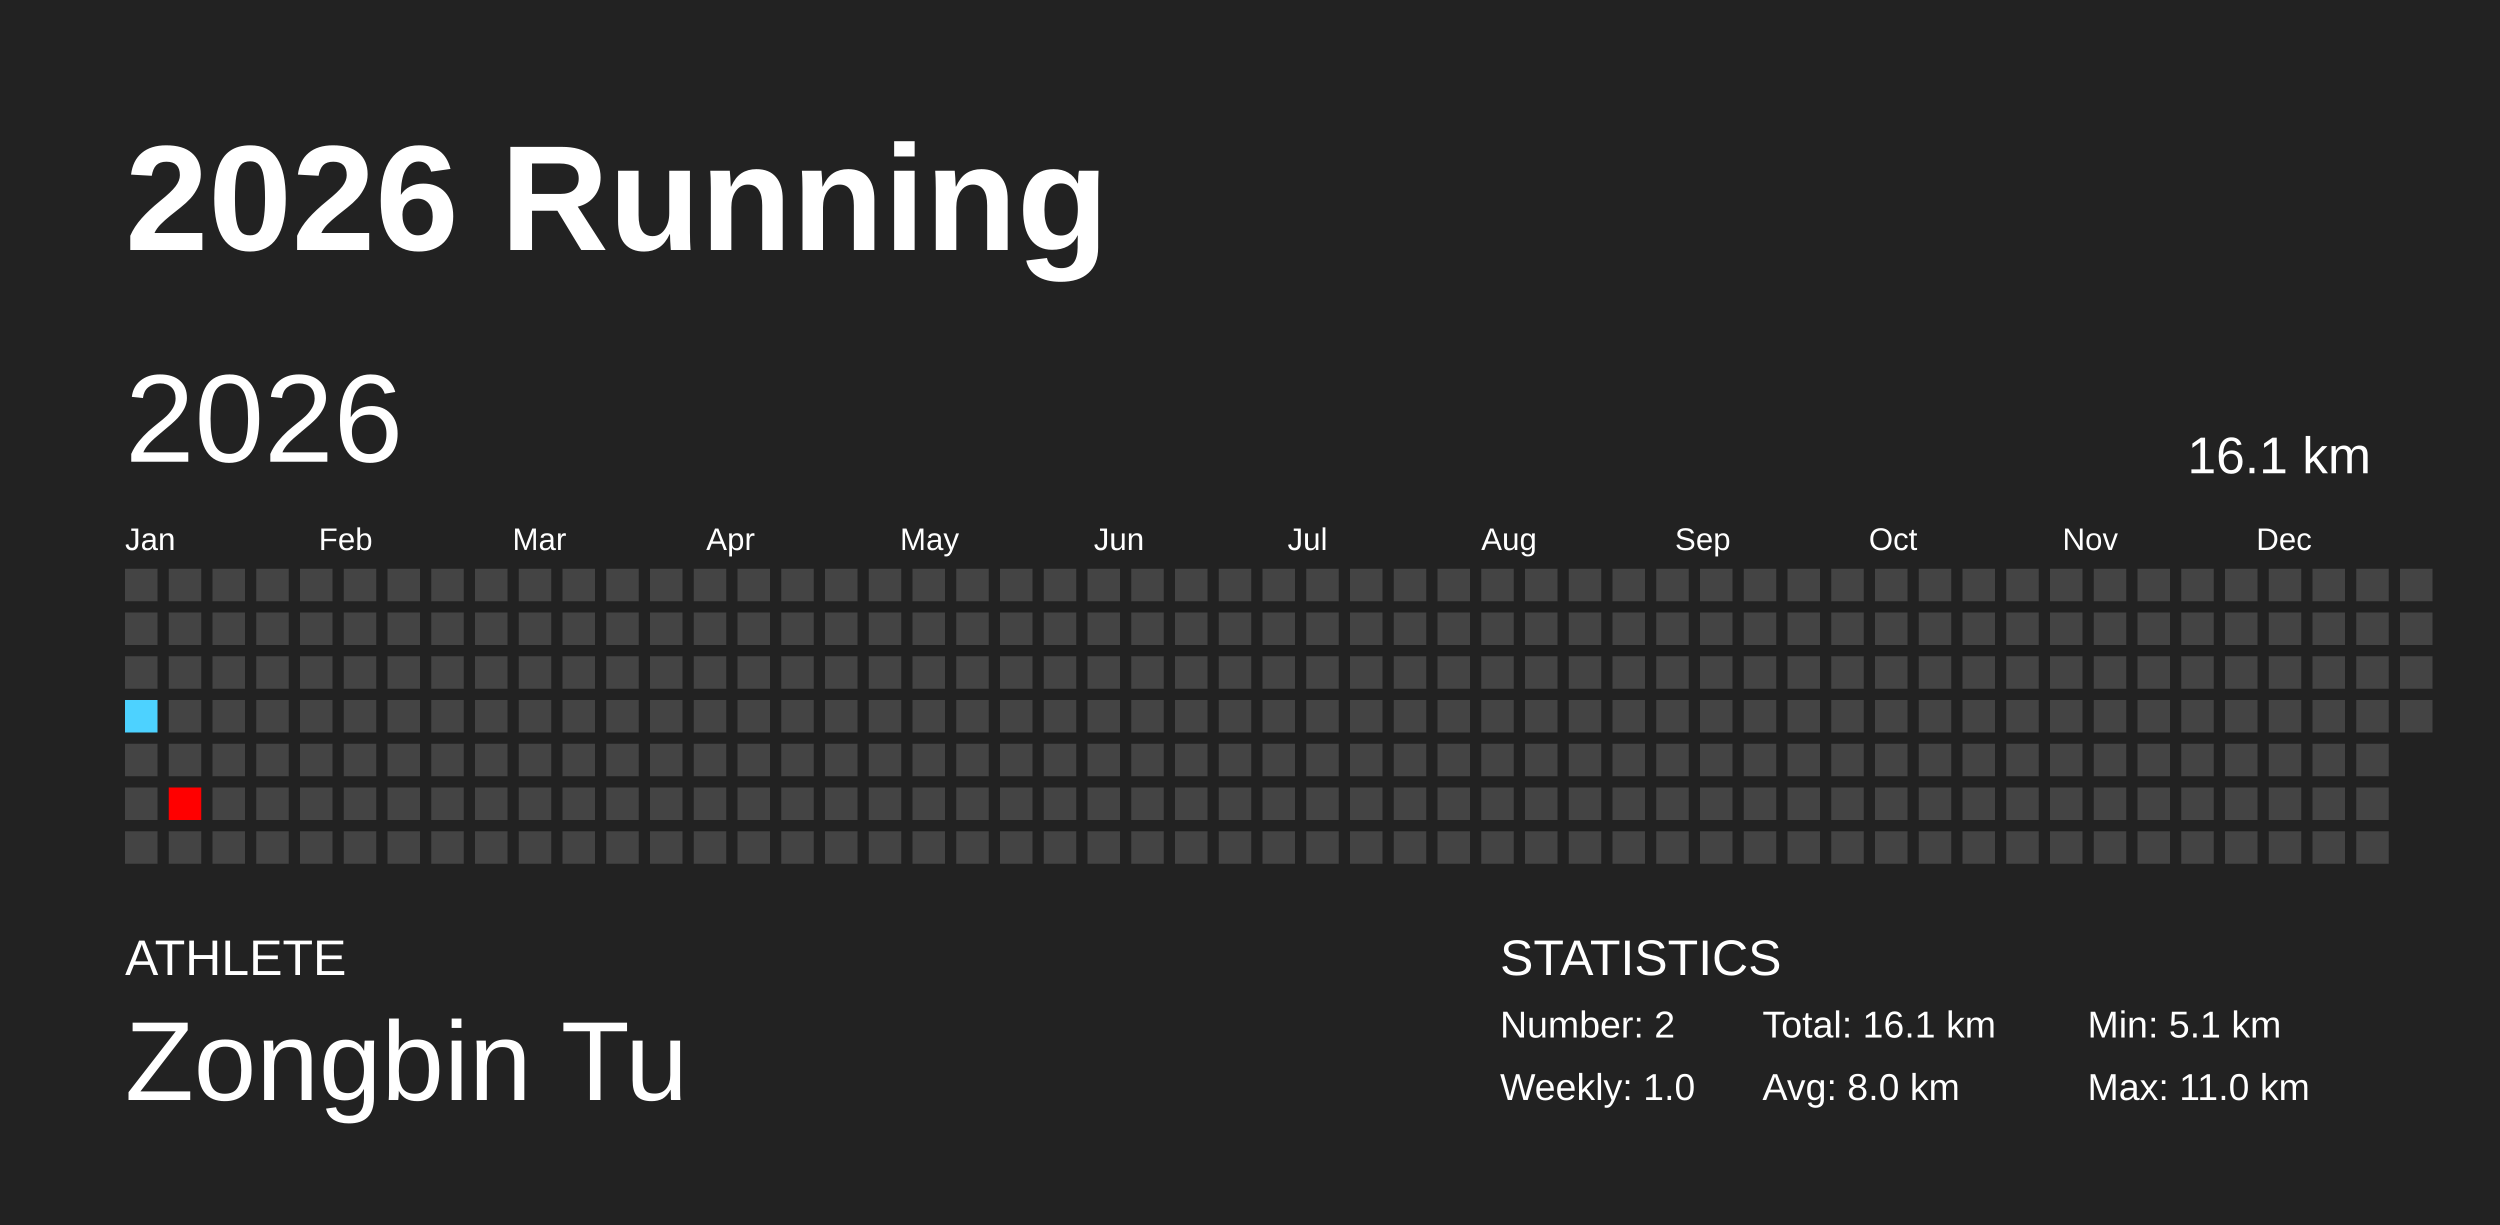
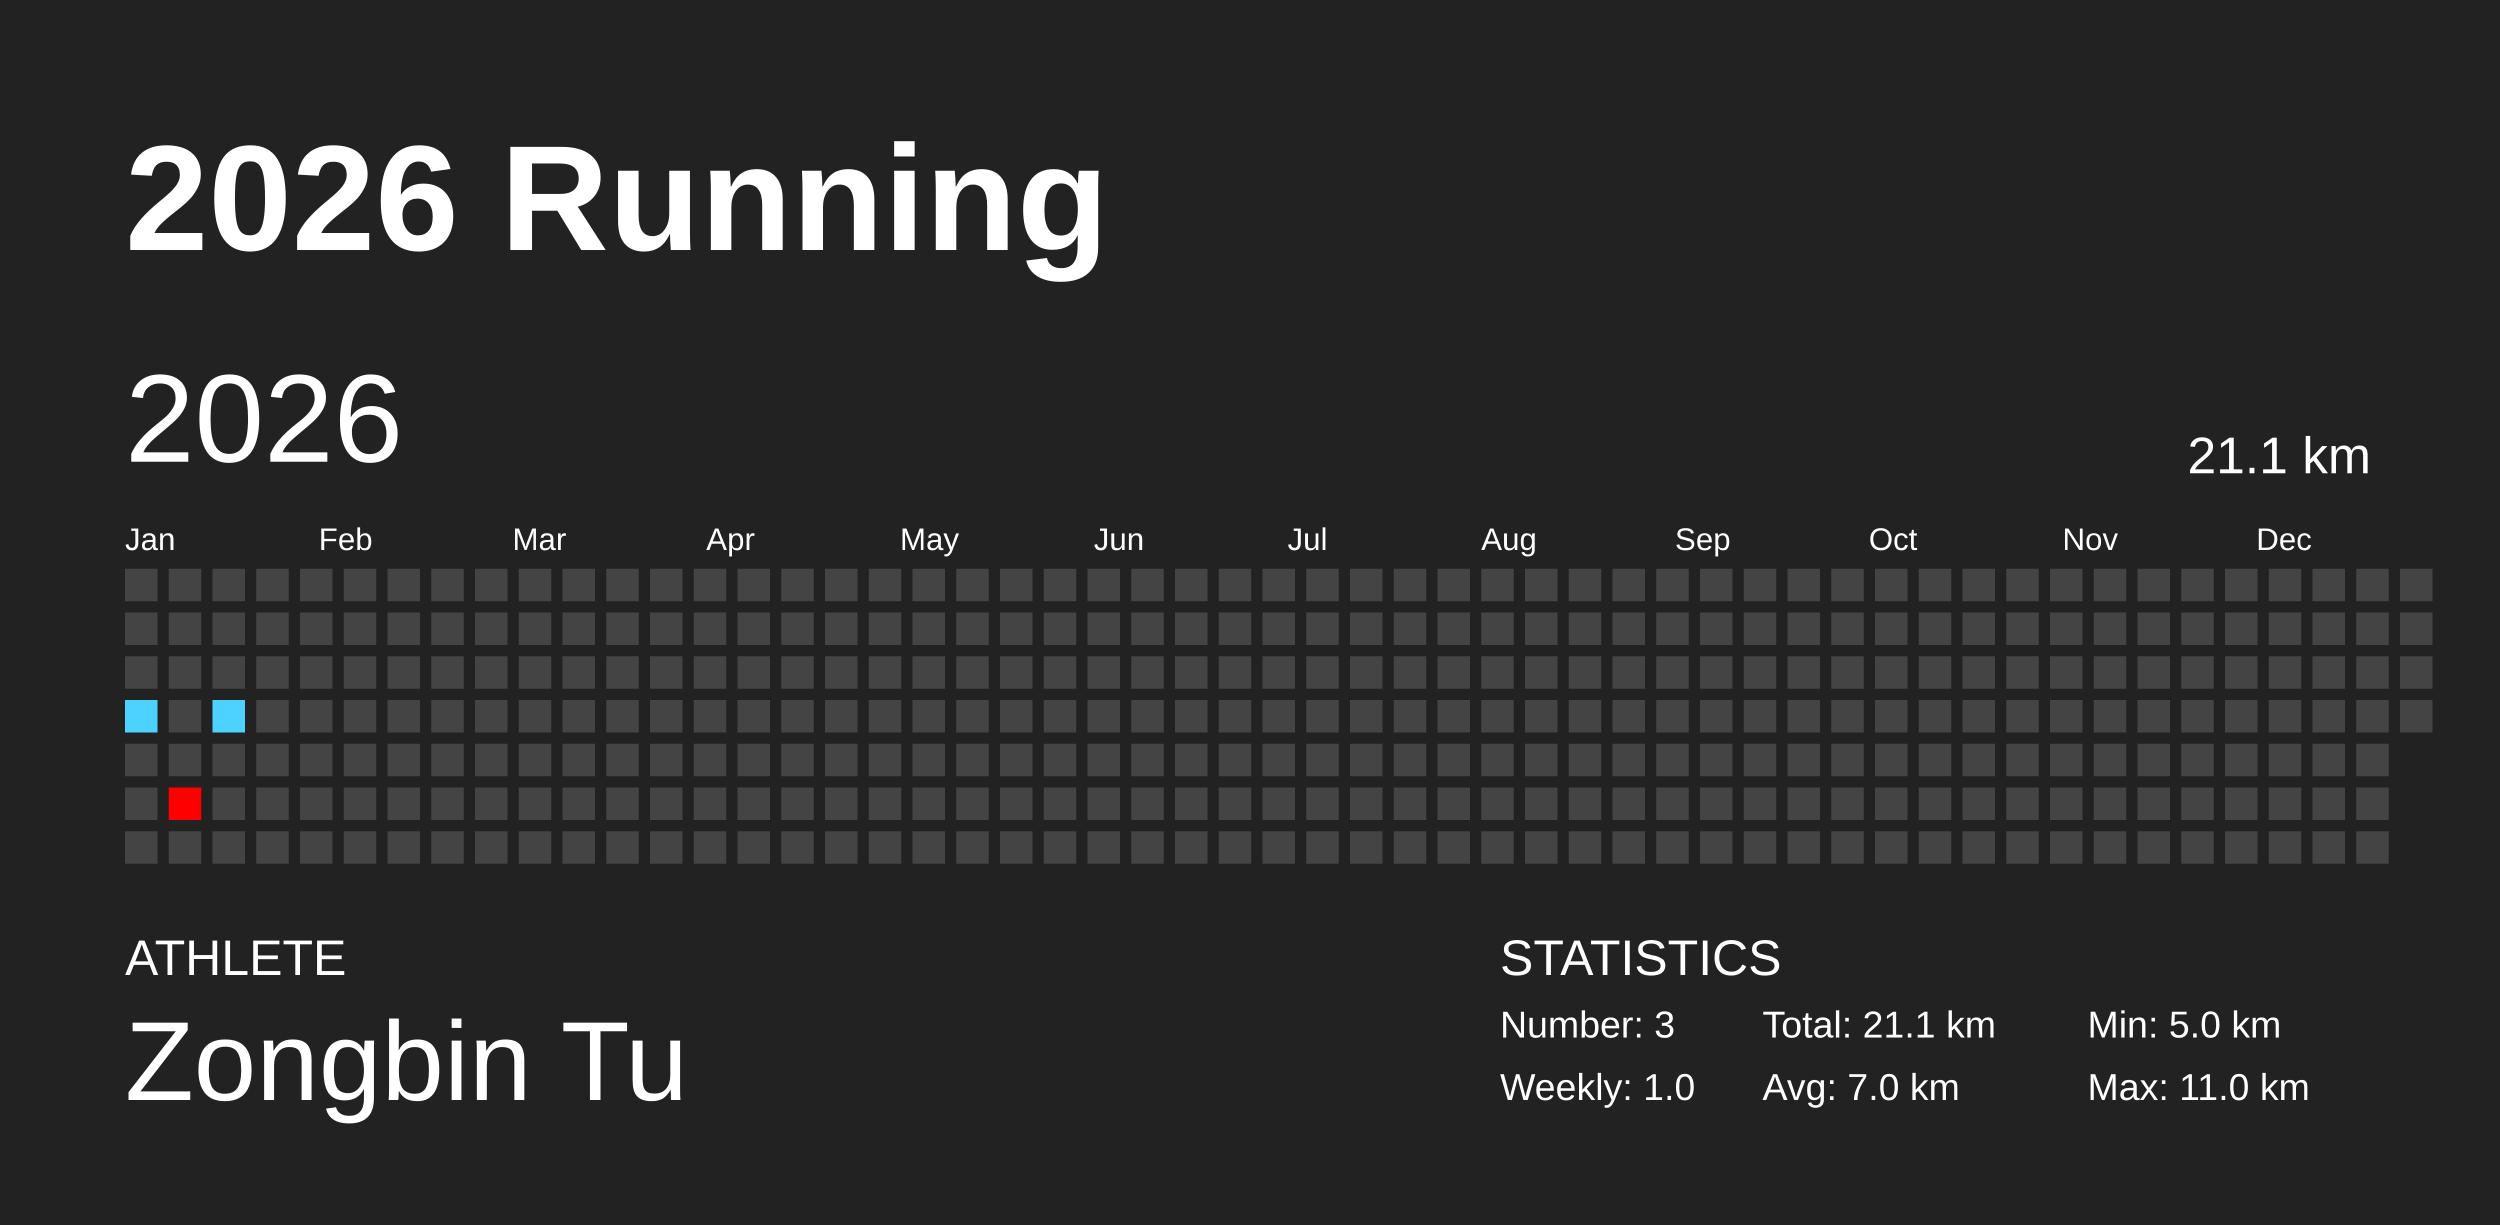
<svg xmlns="http://www.w3.org/2000/svg" baseProfile="full" height="98mm" version="1.1" viewBox="0,0,200,98" width="200mm">
  <defs />
  <rect fill="#222222" height="98" width="200" x="0" y="0" />
  <text fill="#FFFFFF" style="font-size:12px; font-family:Arial; font-weight:bold;" x="10" y="20">2026 Running</text>
  <text fill="#FFFFFF" style="font-size:4px; font-family:Arial" x="10" y="78">ATHLETE</text>
  <text fill="#FFFFFF" style="font-size:9px; font-family:Arial" x="10" y="88">Zongbin Tu</text>
  <text fill="#FFFFFF" style="font-size:4px; font-family:Arial" x="120" y="78">STATISTICS</text>
-   <text fill="#FFFFFF" style="font-size:3px; font-family:Arial" x="120" y="83">Number: 2</text>
+   <text fill="#FFFFFF" style="font-size:3px; font-family:Arial" x="120" y="83">Number: 3</text>
  <text fill="#FFFFFF" style="font-size:3px; font-family:Arial" x="120" y="88">Weekly: 1.0</text>
-   <text fill="#FFFFFF" style="font-size:3px; font-family:Arial" x="141" y="83">Total: 16.1 km</text>
-   <text fill="#FFFFFF" style="font-size:3px; font-family:Arial" x="141" y="88">Avg: 8.0 km</text>
-   <text fill="#FFFFFF" style="font-size:3px; font-family:Arial" x="167" y="83">Min: 5.1 km</text>
+   <text fill="#FFFFFF" style="font-size:3px; font-family:Arial" x="141" y="83">Total: 21.1 km</text>
+   <text fill="#FFFFFF" style="font-size:3px; font-family:Arial" x="141" y="88">Avg: 7.0 km</text>
+   <text fill="#FFFFFF" style="font-size:3px; font-family:Arial" x="167" y="83">Min: 5.0 km</text>
  <text fill="#FFFFFF" style="font-size:3px; font-family:Arial" x="167" y="88">Max: 11.0 km</text>
  <text dominant-baseline="hanging" fill="#FFFFFF" style="font-size:10.0px; font-family:Arial;" x="10" y="30">2026</text>
-   <text dominant-baseline="hanging" fill="#FFFFFF" style="font-size:4.125px; font-family:Arial;" x="175" y="35">16.1 km</text>
+   <text dominant-baseline="hanging" fill="#FFFFFF" style="font-size:4.125px; font-family:Arial;" x="175" y="35">21.1 km</text>
  <text fill="#FFFFFF" style="font-size:2.5px; font-family:Arial" x="10.0" y="44">Jan</text>
  <text fill="#FFFFFF" style="font-size:2.5px; font-family:Arial" x="25.5" y="44">Feb</text>
  <text fill="#FFFFFF" style="font-size:2.5px; font-family:Arial" x="41.0" y="44">Mar</text>
  <text fill="#FFFFFF" style="font-size:2.5px; font-family:Arial" x="56.5" y="44">Apr</text>
  <text fill="#FFFFFF" style="font-size:2.5px; font-family:Arial" x="72.0" y="44">May</text>
  <text fill="#FFFFFF" style="font-size:2.5px; font-family:Arial" x="87.5" y="44">Jun</text>
  <text fill="#FFFFFF" style="font-size:2.5px; font-family:Arial" x="103.0" y="44">Jul</text>
  <text fill="#FFFFFF" style="font-size:2.5px; font-family:Arial" x="118.5" y="44">Aug</text>
  <text fill="#FFFFFF" style="font-size:2.5px; font-family:Arial" x="134.0" y="44">Sep</text>
  <text fill="#FFFFFF" style="font-size:2.5px; font-family:Arial" x="149.5" y="44">Oct</text>
  <text fill="#FFFFFF" style="font-size:2.5px; font-family:Arial" x="165.0" y="44">Nov</text>
  <text fill="#FFFFFF" style="font-size:2.5px; font-family:Arial" x="180.5" y="44">Dec</text>
  <rect fill="#444444" height="2.6" width="2.6" x="10.0" y="45.5" />
  <rect fill="#444444" height="2.6" width="2.6" x="10.0" y="49.0" />
  <rect fill="#444444" height="2.6" width="2.6" x="10.0" y="52.5" />
  <rect fill="#4dd2ff" height="2.6" width="2.6" x="10.0" y="56.0" />
  <rect fill="#444444" height="2.6" width="2.6" x="10.0" y="59.5" />
  <rect fill="#444444" height="2.6" width="2.6" x="10.0" y="63.0" />
  <rect fill="#444444" height="2.6" width="2.6" x="10.0" y="66.5" />
  <rect fill="#444444" height="2.6" width="2.6" x="13.5" y="45.5" />
  <rect fill="#444444" height="2.6" width="2.6" x="13.5" y="49.0" />
  <rect fill="#444444" height="2.6" width="2.6" x="13.5" y="52.5" />
  <rect fill="#444444" height="2.6" width="2.6" x="13.5" y="56.0" />
  <rect fill="#444444" height="2.6" width="2.6" x="13.5" y="59.5" />
  <rect fill="#ff0000" height="2.6" width="2.6" x="13.5" y="63.0" />
  <rect fill="#444444" height="2.6" width="2.6" x="13.5" y="66.5" />
  <rect fill="#444444" height="2.6" width="2.6" x="17.0" y="45.5" />
  <rect fill="#444444" height="2.6" width="2.6" x="17.0" y="49.0" />
  <rect fill="#444444" height="2.6" width="2.6" x="17.0" y="52.5" />
-   <rect fill="#444444" height="2.6" width="2.6" x="17.0" y="56.0" />
+   <rect fill="#4dd2ff" height="2.6" width="2.6" x="17.0" y="56.0" />
  <rect fill="#444444" height="2.6" width="2.6" x="17.0" y="59.5" />
  <rect fill="#444444" height="2.6" width="2.6" x="17.0" y="63.0" />
  <rect fill="#444444" height="2.6" width="2.6" x="17.0" y="66.5" />
  <rect fill="#444444" height="2.6" width="2.6" x="20.5" y="45.5" />
  <rect fill="#444444" height="2.6" width="2.6" x="20.5" y="49.0" />
  <rect fill="#444444" height="2.6" width="2.6" x="20.5" y="52.5" />
  <rect fill="#444444" height="2.6" width="2.6" x="20.5" y="56.0" />
  <rect fill="#444444" height="2.6" width="2.6" x="20.5" y="59.5" />
  <rect fill="#444444" height="2.6" width="2.6" x="20.5" y="63.0" />
  <rect fill="#444444" height="2.6" width="2.6" x="20.5" y="66.5" />
  <rect fill="#444444" height="2.6" width="2.6" x="24.0" y="45.5" />
  <rect fill="#444444" height="2.6" width="2.6" x="24.0" y="49.0" />
  <rect fill="#444444" height="2.6" width="2.6" x="24.0" y="52.5" />
  <rect fill="#444444" height="2.6" width="2.6" x="24.0" y="56.0" />
  <rect fill="#444444" height="2.6" width="2.6" x="24.0" y="59.5" />
  <rect fill="#444444" height="2.6" width="2.6" x="24.0" y="63.0" />
  <rect fill="#444444" height="2.6" width="2.6" x="24.0" y="66.5" />
  <rect fill="#444444" height="2.6" width="2.6" x="27.5" y="45.5" />
  <rect fill="#444444" height="2.6" width="2.6" x="27.5" y="49.0" />
  <rect fill="#444444" height="2.6" width="2.6" x="27.5" y="52.5" />
  <rect fill="#444444" height="2.6" width="2.6" x="27.5" y="56.0" />
  <rect fill="#444444" height="2.6" width="2.6" x="27.5" y="59.5" />
  <rect fill="#444444" height="2.6" width="2.6" x="27.5" y="63.0" />
  <rect fill="#444444" height="2.6" width="2.6" x="27.5" y="66.5" />
  <rect fill="#444444" height="2.6" width="2.6" x="31.0" y="45.5" />
  <rect fill="#444444" height="2.6" width="2.6" x="31.0" y="49.0" />
  <rect fill="#444444" height="2.6" width="2.6" x="31.0" y="52.5" />
  <rect fill="#444444" height="2.6" width="2.6" x="31.0" y="56.0" />
  <rect fill="#444444" height="2.6" width="2.6" x="31.0" y="59.5" />
  <rect fill="#444444" height="2.6" width="2.6" x="31.0" y="63.0" />
  <rect fill="#444444" height="2.6" width="2.6" x="31.0" y="66.5" />
  <rect fill="#444444" height="2.6" width="2.6" x="34.5" y="45.5" />
  <rect fill="#444444" height="2.6" width="2.6" x="34.5" y="49.0" />
  <rect fill="#444444" height="2.6" width="2.6" x="34.5" y="52.5" />
  <rect fill="#444444" height="2.6" width="2.6" x="34.5" y="56.0" />
  <rect fill="#444444" height="2.6" width="2.6" x="34.5" y="59.5" />
  <rect fill="#444444" height="2.6" width="2.6" x="34.5" y="63.0" />
  <rect fill="#444444" height="2.6" width="2.6" x="34.5" y="66.5" />
  <rect fill="#444444" height="2.6" width="2.6" x="38.0" y="45.5" />
  <rect fill="#444444" height="2.6" width="2.6" x="38.0" y="49.0" />
  <rect fill="#444444" height="2.6" width="2.6" x="38.0" y="52.5" />
  <rect fill="#444444" height="2.6" width="2.6" x="38.0" y="56.0" />
  <rect fill="#444444" height="2.6" width="2.6" x="38.0" y="59.5" />
  <rect fill="#444444" height="2.6" width="2.6" x="38.0" y="63.0" />
  <rect fill="#444444" height="2.6" width="2.6" x="38.0" y="66.5" />
  <rect fill="#444444" height="2.6" width="2.6" x="41.5" y="45.5" />
  <rect fill="#444444" height="2.6" width="2.6" x="41.5" y="49.0" />
  <rect fill="#444444" height="2.6" width="2.6" x="41.5" y="52.5" />
  <rect fill="#444444" height="2.6" width="2.6" x="41.5" y="56.0" />
  <rect fill="#444444" height="2.6" width="2.6" x="41.5" y="59.5" />
  <rect fill="#444444" height="2.6" width="2.6" x="41.5" y="63.0" />
  <rect fill="#444444" height="2.6" width="2.6" x="41.5" y="66.5" />
  <rect fill="#444444" height="2.6" width="2.6" x="45.0" y="45.5" />
  <rect fill="#444444" height="2.6" width="2.6" x="45.0" y="49.0" />
  <rect fill="#444444" height="2.6" width="2.6" x="45.0" y="52.5" />
  <rect fill="#444444" height="2.6" width="2.6" x="45.0" y="56.0" />
  <rect fill="#444444" height="2.6" width="2.6" x="45.0" y="59.5" />
  <rect fill="#444444" height="2.6" width="2.6" x="45.0" y="63.0" />
  <rect fill="#444444" height="2.6" width="2.6" x="45.0" y="66.5" />
  <rect fill="#444444" height="2.6" width="2.6" x="48.5" y="45.5" />
  <rect fill="#444444" height="2.6" width="2.6" x="48.5" y="49.0" />
  <rect fill="#444444" height="2.6" width="2.6" x="48.5" y="52.5" />
  <rect fill="#444444" height="2.6" width="2.6" x="48.5" y="56.0" />
  <rect fill="#444444" height="2.6" width="2.6" x="48.5" y="59.5" />
  <rect fill="#444444" height="2.6" width="2.6" x="48.5" y="63.0" />
  <rect fill="#444444" height="2.6" width="2.6" x="48.5" y="66.5" />
  <rect fill="#444444" height="2.6" width="2.6" x="52.0" y="45.5" />
  <rect fill="#444444" height="2.6" width="2.6" x="52.0" y="49.0" />
  <rect fill="#444444" height="2.6" width="2.6" x="52.0" y="52.5" />
  <rect fill="#444444" height="2.6" width="2.6" x="52.0" y="56.0" />
  <rect fill="#444444" height="2.6" width="2.6" x="52.0" y="59.5" />
  <rect fill="#444444" height="2.6" width="2.6" x="52.0" y="63.0" />
  <rect fill="#444444" height="2.6" width="2.6" x="52.0" y="66.5" />
  <rect fill="#444444" height="2.6" width="2.6" x="55.5" y="45.5" />
  <rect fill="#444444" height="2.6" width="2.6" x="55.5" y="49.0" />
  <rect fill="#444444" height="2.6" width="2.6" x="55.5" y="52.5" />
  <rect fill="#444444" height="2.6" width="2.6" x="55.5" y="56.0" />
  <rect fill="#444444" height="2.6" width="2.6" x="55.5" y="59.5" />
  <rect fill="#444444" height="2.6" width="2.6" x="55.5" y="63.0" />
  <rect fill="#444444" height="2.6" width="2.6" x="55.5" y="66.5" />
  <rect fill="#444444" height="2.6" width="2.6" x="59.0" y="45.5" />
  <rect fill="#444444" height="2.6" width="2.6" x="59.0" y="49.0" />
  <rect fill="#444444" height="2.6" width="2.6" x="59.0" y="52.5" />
  <rect fill="#444444" height="2.6" width="2.6" x="59.0" y="56.0" />
  <rect fill="#444444" height="2.6" width="2.6" x="59.0" y="59.5" />
  <rect fill="#444444" height="2.6" width="2.6" x="59.0" y="63.0" />
  <rect fill="#444444" height="2.6" width="2.6" x="59.0" y="66.5" />
  <rect fill="#444444" height="2.6" width="2.6" x="62.5" y="45.5" />
  <rect fill="#444444" height="2.6" width="2.6" x="62.5" y="49.0" />
  <rect fill="#444444" height="2.6" width="2.6" x="62.5" y="52.5" />
  <rect fill="#444444" height="2.6" width="2.6" x="62.5" y="56.0" />
  <rect fill="#444444" height="2.6" width="2.6" x="62.5" y="59.5" />
  <rect fill="#444444" height="2.6" width="2.6" x="62.5" y="63.0" />
  <rect fill="#444444" height="2.6" width="2.6" x="62.5" y="66.5" />
  <rect fill="#444444" height="2.6" width="2.6" x="66.0" y="45.5" />
  <rect fill="#444444" height="2.6" width="2.6" x="66.0" y="49.0" />
  <rect fill="#444444" height="2.6" width="2.6" x="66.0" y="52.5" />
  <rect fill="#444444" height="2.6" width="2.6" x="66.0" y="56.0" />
  <rect fill="#444444" height="2.6" width="2.6" x="66.0" y="59.5" />
  <rect fill="#444444" height="2.6" width="2.6" x="66.0" y="63.0" />
  <rect fill="#444444" height="2.6" width="2.6" x="66.0" y="66.5" />
  <rect fill="#444444" height="2.6" width="2.6" x="69.5" y="45.5" />
  <rect fill="#444444" height="2.6" width="2.6" x="69.5" y="49.0" />
  <rect fill="#444444" height="2.6" width="2.6" x="69.5" y="52.5" />
  <rect fill="#444444" height="2.6" width="2.6" x="69.5" y="56.0" />
  <rect fill="#444444" height="2.6" width="2.6" x="69.5" y="59.5" />
  <rect fill="#444444" height="2.6" width="2.6" x="69.5" y="63.0" />
  <rect fill="#444444" height="2.6" width="2.6" x="69.5" y="66.5" />
  <rect fill="#444444" height="2.6" width="2.6" x="73.0" y="45.5" />
  <rect fill="#444444" height="2.6" width="2.6" x="73.0" y="49.0" />
  <rect fill="#444444" height="2.6" width="2.6" x="73.0" y="52.5" />
  <rect fill="#444444" height="2.6" width="2.6" x="73.0" y="56.0" />
  <rect fill="#444444" height="2.6" width="2.6" x="73.0" y="59.5" />
  <rect fill="#444444" height="2.6" width="2.6" x="73.0" y="63.0" />
  <rect fill="#444444" height="2.6" width="2.6" x="73.0" y="66.5" />
  <rect fill="#444444" height="2.6" width="2.6" x="76.5" y="45.5" />
  <rect fill="#444444" height="2.6" width="2.6" x="76.5" y="49.0" />
  <rect fill="#444444" height="2.6" width="2.6" x="76.5" y="52.5" />
  <rect fill="#444444" height="2.6" width="2.6" x="76.5" y="56.0" />
  <rect fill="#444444" height="2.6" width="2.6" x="76.5" y="59.5" />
  <rect fill="#444444" height="2.6" width="2.6" x="76.5" y="63.0" />
  <rect fill="#444444" height="2.6" width="2.6" x="76.5" y="66.5" />
  <rect fill="#444444" height="2.6" width="2.6" x="80.0" y="45.5" />
  <rect fill="#444444" height="2.6" width="2.6" x="80.0" y="49.0" />
  <rect fill="#444444" height="2.6" width="2.6" x="80.0" y="52.5" />
  <rect fill="#444444" height="2.6" width="2.6" x="80.0" y="56.0" />
  <rect fill="#444444" height="2.6" width="2.6" x="80.0" y="59.5" />
  <rect fill="#444444" height="2.6" width="2.6" x="80.0" y="63.0" />
  <rect fill="#444444" height="2.6" width="2.6" x="80.0" y="66.5" />
  <rect fill="#444444" height="2.6" width="2.6" x="83.5" y="45.5" />
  <rect fill="#444444" height="2.6" width="2.6" x="83.5" y="49.0" />
  <rect fill="#444444" height="2.6" width="2.6" x="83.5" y="52.5" />
  <rect fill="#444444" height="2.6" width="2.6" x="83.5" y="56.0" />
  <rect fill="#444444" height="2.6" width="2.6" x="83.5" y="59.5" />
  <rect fill="#444444" height="2.6" width="2.6" x="83.5" y="63.0" />
  <rect fill="#444444" height="2.6" width="2.6" x="83.5" y="66.5" />
  <rect fill="#444444" height="2.6" width="2.6" x="87.0" y="45.5" />
  <rect fill="#444444" height="2.6" width="2.6" x="87.0" y="49.0" />
  <rect fill="#444444" height="2.6" width="2.6" x="87.0" y="52.5" />
  <rect fill="#444444" height="2.6" width="2.6" x="87.0" y="56.0" />
  <rect fill="#444444" height="2.6" width="2.6" x="87.0" y="59.5" />
  <rect fill="#444444" height="2.6" width="2.6" x="87.0" y="63.0" />
  <rect fill="#444444" height="2.6" width="2.6" x="87.0" y="66.5" />
  <rect fill="#444444" height="2.6" width="2.6" x="90.5" y="45.5" />
  <rect fill="#444444" height="2.6" width="2.6" x="90.5" y="49.0" />
  <rect fill="#444444" height="2.6" width="2.6" x="90.5" y="52.5" />
  <rect fill="#444444" height="2.6" width="2.6" x="90.5" y="56.0" />
  <rect fill="#444444" height="2.6" width="2.6" x="90.5" y="59.5" />
  <rect fill="#444444" height="2.6" width="2.6" x="90.5" y="63.0" />
  <rect fill="#444444" height="2.6" width="2.6" x="90.5" y="66.5" />
  <rect fill="#444444" height="2.6" width="2.6" x="94.0" y="45.5" />
  <rect fill="#444444" height="2.6" width="2.6" x="94.0" y="49.0" />
  <rect fill="#444444" height="2.6" width="2.6" x="94.0" y="52.5" />
  <rect fill="#444444" height="2.6" width="2.6" x="94.0" y="56.0" />
  <rect fill="#444444" height="2.6" width="2.6" x="94.0" y="59.5" />
  <rect fill="#444444" height="2.6" width="2.6" x="94.0" y="63.0" />
  <rect fill="#444444" height="2.6" width="2.6" x="94.0" y="66.5" />
  <rect fill="#444444" height="2.6" width="2.6" x="97.5" y="45.5" />
  <rect fill="#444444" height="2.6" width="2.6" x="97.5" y="49.0" />
  <rect fill="#444444" height="2.6" width="2.6" x="97.5" y="52.5" />
  <rect fill="#444444" height="2.6" width="2.6" x="97.5" y="56.0" />
  <rect fill="#444444" height="2.6" width="2.6" x="97.5" y="59.5" />
  <rect fill="#444444" height="2.6" width="2.6" x="97.5" y="63.0" />
  <rect fill="#444444" height="2.6" width="2.6" x="97.5" y="66.5" />
  <rect fill="#444444" height="2.6" width="2.6" x="101.0" y="45.5" />
  <rect fill="#444444" height="2.6" width="2.6" x="101.0" y="49.0" />
  <rect fill="#444444" height="2.6" width="2.6" x="101.0" y="52.5" />
  <rect fill="#444444" height="2.6" width="2.6" x="101.0" y="56.0" />
  <rect fill="#444444" height="2.6" width="2.6" x="101.0" y="59.5" />
  <rect fill="#444444" height="2.6" width="2.6" x="101.0" y="63.0" />
  <rect fill="#444444" height="2.6" width="2.6" x="101.0" y="66.5" />
  <rect fill="#444444" height="2.6" width="2.6" x="104.5" y="45.5" />
  <rect fill="#444444" height="2.6" width="2.6" x="104.5" y="49.0" />
  <rect fill="#444444" height="2.6" width="2.6" x="104.5" y="52.5" />
  <rect fill="#444444" height="2.6" width="2.6" x="104.5" y="56.0" />
  <rect fill="#444444" height="2.6" width="2.6" x="104.5" y="59.5" />
  <rect fill="#444444" height="2.6" width="2.6" x="104.5" y="63.0" />
  <rect fill="#444444" height="2.6" width="2.6" x="104.5" y="66.5" />
  <rect fill="#444444" height="2.6" width="2.6" x="108.0" y="45.5" />
  <rect fill="#444444" height="2.6" width="2.6" x="108.0" y="49.0" />
  <rect fill="#444444" height="2.6" width="2.6" x="108.0" y="52.5" />
  <rect fill="#444444" height="2.6" width="2.6" x="108.0" y="56.0" />
  <rect fill="#444444" height="2.6" width="2.6" x="108.0" y="59.5" />
  <rect fill="#444444" height="2.6" width="2.6" x="108.0" y="63.0" />
  <rect fill="#444444" height="2.6" width="2.6" x="108.0" y="66.5" />
  <rect fill="#444444" height="2.6" width="2.6" x="111.5" y="45.5" />
  <rect fill="#444444" height="2.6" width="2.6" x="111.5" y="49.0" />
  <rect fill="#444444" height="2.6" width="2.6" x="111.5" y="52.5" />
  <rect fill="#444444" height="2.6" width="2.6" x="111.5" y="56.0" />
  <rect fill="#444444" height="2.6" width="2.6" x="111.5" y="59.5" />
  <rect fill="#444444" height="2.6" width="2.6" x="111.5" y="63.0" />
  <rect fill="#444444" height="2.6" width="2.6" x="111.5" y="66.5" />
  <rect fill="#444444" height="2.6" width="2.6" x="115.0" y="45.5" />
  <rect fill="#444444" height="2.6" width="2.6" x="115.0" y="49.0" />
  <rect fill="#444444" height="2.6" width="2.6" x="115.0" y="52.5" />
  <rect fill="#444444" height="2.6" width="2.6" x="115.0" y="56.0" />
  <rect fill="#444444" height="2.6" width="2.6" x="115.0" y="59.5" />
  <rect fill="#444444" height="2.6" width="2.6" x="115.0" y="63.0" />
  <rect fill="#444444" height="2.6" width="2.6" x="115.0" y="66.5" />
  <rect fill="#444444" height="2.6" width="2.6" x="118.5" y="45.5" />
  <rect fill="#444444" height="2.6" width="2.6" x="118.5" y="49.0" />
  <rect fill="#444444" height="2.6" width="2.6" x="118.5" y="52.5" />
  <rect fill="#444444" height="2.6" width="2.6" x="118.5" y="56.0" />
  <rect fill="#444444" height="2.6" width="2.6" x="118.5" y="59.5" />
  <rect fill="#444444" height="2.6" width="2.6" x="118.5" y="63.0" />
  <rect fill="#444444" height="2.6" width="2.6" x="118.5" y="66.5" />
  <rect fill="#444444" height="2.6" width="2.6" x="122.0" y="45.5" />
  <rect fill="#444444" height="2.6" width="2.6" x="122.0" y="49.0" />
  <rect fill="#444444" height="2.6" width="2.6" x="122.0" y="52.5" />
  <rect fill="#444444" height="2.6" width="2.6" x="122.0" y="56.0" />
  <rect fill="#444444" height="2.6" width="2.6" x="122.0" y="59.5" />
  <rect fill="#444444" height="2.6" width="2.6" x="122.0" y="63.0" />
  <rect fill="#444444" height="2.6" width="2.6" x="122.0" y="66.5" />
  <rect fill="#444444" height="2.6" width="2.6" x="125.5" y="45.5" />
  <rect fill="#444444" height="2.6" width="2.6" x="125.5" y="49.0" />
  <rect fill="#444444" height="2.6" width="2.6" x="125.5" y="52.5" />
  <rect fill="#444444" height="2.6" width="2.6" x="125.5" y="56.0" />
  <rect fill="#444444" height="2.6" width="2.6" x="125.5" y="59.5" />
  <rect fill="#444444" height="2.6" width="2.6" x="125.5" y="63.0" />
  <rect fill="#444444" height="2.6" width="2.6" x="125.5" y="66.5" />
  <rect fill="#444444" height="2.6" width="2.6" x="129.0" y="45.5" />
  <rect fill="#444444" height="2.6" width="2.6" x="129.0" y="49.0" />
  <rect fill="#444444" height="2.6" width="2.6" x="129.0" y="52.5" />
  <rect fill="#444444" height="2.6" width="2.6" x="129.0" y="56.0" />
  <rect fill="#444444" height="2.6" width="2.6" x="129.0" y="59.5" />
  <rect fill="#444444" height="2.6" width="2.6" x="129.0" y="63.0" />
  <rect fill="#444444" height="2.6" width="2.6" x="129.0" y="66.5" />
  <rect fill="#444444" height="2.6" width="2.6" x="132.5" y="45.5" />
  <rect fill="#444444" height="2.6" width="2.6" x="132.5" y="49.0" />
  <rect fill="#444444" height="2.6" width="2.6" x="132.5" y="52.5" />
  <rect fill="#444444" height="2.6" width="2.6" x="132.5" y="56.0" />
  <rect fill="#444444" height="2.6" width="2.6" x="132.5" y="59.5" />
  <rect fill="#444444" height="2.6" width="2.6" x="132.5" y="63.0" />
  <rect fill="#444444" height="2.6" width="2.6" x="132.5" y="66.5" />
  <rect fill="#444444" height="2.6" width="2.6" x="136.0" y="45.5" />
  <rect fill="#444444" height="2.6" width="2.6" x="136.0" y="49.0" />
  <rect fill="#444444" height="2.6" width="2.6" x="136.0" y="52.5" />
  <rect fill="#444444" height="2.6" width="2.6" x="136.0" y="56.0" />
  <rect fill="#444444" height="2.6" width="2.6" x="136.0" y="59.5" />
  <rect fill="#444444" height="2.6" width="2.6" x="136.0" y="63.0" />
  <rect fill="#444444" height="2.6" width="2.6" x="136.0" y="66.5" />
  <rect fill="#444444" height="2.6" width="2.6" x="139.5" y="45.5" />
  <rect fill="#444444" height="2.6" width="2.6" x="139.5" y="49.0" />
  <rect fill="#444444" height="2.6" width="2.6" x="139.5" y="52.5" />
  <rect fill="#444444" height="2.6" width="2.6" x="139.5" y="56.0" />
  <rect fill="#444444" height="2.6" width="2.6" x="139.5" y="59.5" />
  <rect fill="#444444" height="2.6" width="2.6" x="139.5" y="63.0" />
  <rect fill="#444444" height="2.6" width="2.6" x="139.5" y="66.5" />
  <rect fill="#444444" height="2.6" width="2.6" x="143.0" y="45.5" />
  <rect fill="#444444" height="2.6" width="2.6" x="143.0" y="49.0" />
  <rect fill="#444444" height="2.6" width="2.6" x="143.0" y="52.5" />
  <rect fill="#444444" height="2.6" width="2.6" x="143.0" y="56.0" />
  <rect fill="#444444" height="2.6" width="2.6" x="143.0" y="59.5" />
  <rect fill="#444444" height="2.6" width="2.6" x="143.0" y="63.0" />
  <rect fill="#444444" height="2.6" width="2.6" x="143.0" y="66.5" />
  <rect fill="#444444" height="2.6" width="2.6" x="146.5" y="45.5" />
  <rect fill="#444444" height="2.6" width="2.6" x="146.5" y="49.0" />
  <rect fill="#444444" height="2.6" width="2.6" x="146.5" y="52.5" />
  <rect fill="#444444" height="2.6" width="2.6" x="146.5" y="56.0" />
  <rect fill="#444444" height="2.6" width="2.6" x="146.5" y="59.5" />
  <rect fill="#444444" height="2.6" width="2.6" x="146.5" y="63.0" />
  <rect fill="#444444" height="2.6" width="2.6" x="146.5" y="66.5" />
  <rect fill="#444444" height="2.6" width="2.6" x="150.0" y="45.5" />
  <rect fill="#444444" height="2.6" width="2.6" x="150.0" y="49.0" />
  <rect fill="#444444" height="2.6" width="2.6" x="150.0" y="52.5" />
  <rect fill="#444444" height="2.6" width="2.6" x="150.0" y="56.0" />
  <rect fill="#444444" height="2.6" width="2.6" x="150.0" y="59.5" />
  <rect fill="#444444" height="2.6" width="2.6" x="150.0" y="63.0" />
  <rect fill="#444444" height="2.6" width="2.6" x="150.0" y="66.5" />
  <rect fill="#444444" height="2.6" width="2.6" x="153.5" y="45.5" />
  <rect fill="#444444" height="2.6" width="2.6" x="153.5" y="49.0" />
  <rect fill="#444444" height="2.6" width="2.6" x="153.5" y="52.5" />
  <rect fill="#444444" height="2.6" width="2.6" x="153.5" y="56.0" />
  <rect fill="#444444" height="2.6" width="2.6" x="153.5" y="59.5" />
  <rect fill="#444444" height="2.6" width="2.6" x="153.5" y="63.0" />
  <rect fill="#444444" height="2.6" width="2.6" x="153.5" y="66.5" />
  <rect fill="#444444" height="2.6" width="2.6" x="157.0" y="45.5" />
  <rect fill="#444444" height="2.6" width="2.6" x="157.0" y="49.0" />
  <rect fill="#444444" height="2.6" width="2.6" x="157.0" y="52.5" />
  <rect fill="#444444" height="2.6" width="2.6" x="157.0" y="56.0" />
  <rect fill="#444444" height="2.6" width="2.6" x="157.0" y="59.5" />
  <rect fill="#444444" height="2.6" width="2.6" x="157.0" y="63.0" />
  <rect fill="#444444" height="2.6" width="2.6" x="157.0" y="66.5" />
  <rect fill="#444444" height="2.6" width="2.6" x="160.5" y="45.5" />
  <rect fill="#444444" height="2.6" width="2.6" x="160.5" y="49.0" />
  <rect fill="#444444" height="2.6" width="2.6" x="160.5" y="52.5" />
  <rect fill="#444444" height="2.6" width="2.6" x="160.5" y="56.0" />
  <rect fill="#444444" height="2.6" width="2.6" x="160.5" y="59.5" />
  <rect fill="#444444" height="2.6" width="2.6" x="160.5" y="63.0" />
  <rect fill="#444444" height="2.6" width="2.6" x="160.5" y="66.5" />
  <rect fill="#444444" height="2.6" width="2.6" x="164.0" y="45.5" />
  <rect fill="#444444" height="2.6" width="2.6" x="164.0" y="49.0" />
  <rect fill="#444444" height="2.6" width="2.6" x="164.0" y="52.5" />
  <rect fill="#444444" height="2.6" width="2.6" x="164.0" y="56.0" />
  <rect fill="#444444" height="2.6" width="2.6" x="164.0" y="59.5" />
  <rect fill="#444444" height="2.6" width="2.6" x="164.0" y="63.0" />
  <rect fill="#444444" height="2.6" width="2.6" x="164.0" y="66.5" />
  <rect fill="#444444" height="2.6" width="2.6" x="167.5" y="45.5" />
  <rect fill="#444444" height="2.6" width="2.6" x="167.5" y="49.0" />
  <rect fill="#444444" height="2.6" width="2.6" x="167.5" y="52.5" />
  <rect fill="#444444" height="2.6" width="2.6" x="167.5" y="56.0" />
  <rect fill="#444444" height="2.6" width="2.6" x="167.5" y="59.5" />
  <rect fill="#444444" height="2.6" width="2.6" x="167.5" y="63.0" />
  <rect fill="#444444" height="2.6" width="2.6" x="167.5" y="66.5" />
  <rect fill="#444444" height="2.6" width="2.6" x="171.0" y="45.5" />
  <rect fill="#444444" height="2.6" width="2.6" x="171.0" y="49.0" />
  <rect fill="#444444" height="2.6" width="2.6" x="171.0" y="52.5" />
  <rect fill="#444444" height="2.6" width="2.6" x="171.0" y="56.0" />
  <rect fill="#444444" height="2.6" width="2.6" x="171.0" y="59.5" />
  <rect fill="#444444" height="2.6" width="2.6" x="171.0" y="63.0" />
  <rect fill="#444444" height="2.6" width="2.6" x="171.0" y="66.5" />
  <rect fill="#444444" height="2.6" width="2.6" x="174.5" y="45.5" />
  <rect fill="#444444" height="2.6" width="2.6" x="174.5" y="49.0" />
  <rect fill="#444444" height="2.6" width="2.6" x="174.5" y="52.5" />
  <rect fill="#444444" height="2.6" width="2.6" x="174.5" y="56.0" />
  <rect fill="#444444" height="2.6" width="2.6" x="174.5" y="59.5" />
  <rect fill="#444444" height="2.6" width="2.6" x="174.5" y="63.0" />
  <rect fill="#444444" height="2.6" width="2.6" x="174.5" y="66.5" />
  <rect fill="#444444" height="2.6" width="2.6" x="178.0" y="45.5" />
  <rect fill="#444444" height="2.6" width="2.6" x="178.0" y="49.0" />
  <rect fill="#444444" height="2.6" width="2.6" x="178.0" y="52.5" />
  <rect fill="#444444" height="2.6" width="2.6" x="178.0" y="56.0" />
  <rect fill="#444444" height="2.6" width="2.6" x="178.0" y="59.5" />
  <rect fill="#444444" height="2.6" width="2.6" x="178.0" y="63.0" />
  <rect fill="#444444" height="2.6" width="2.6" x="178.0" y="66.5" />
  <rect fill="#444444" height="2.6" width="2.6" x="181.5" y="45.5" />
  <rect fill="#444444" height="2.6" width="2.6" x="181.5" y="49.0" />
  <rect fill="#444444" height="2.6" width="2.6" x="181.5" y="52.5" />
  <rect fill="#444444" height="2.6" width="2.6" x="181.5" y="56.0" />
  <rect fill="#444444" height="2.6" width="2.6" x="181.5" y="59.5" />
  <rect fill="#444444" height="2.6" width="2.6" x="181.5" y="63.0" />
  <rect fill="#444444" height="2.6" width="2.6" x="181.5" y="66.5" />
  <rect fill="#444444" height="2.6" width="2.6" x="185.0" y="45.5" />
  <rect fill="#444444" height="2.6" width="2.6" x="185.0" y="49.0" />
  <rect fill="#444444" height="2.6" width="2.6" x="185.0" y="52.5" />
  <rect fill="#444444" height="2.6" width="2.6" x="185.0" y="56.0" />
  <rect fill="#444444" height="2.6" width="2.6" x="185.0" y="59.5" />
  <rect fill="#444444" height="2.6" width="2.6" x="185.0" y="63.0" />
  <rect fill="#444444" height="2.6" width="2.6" x="185.0" y="66.5" />
  <rect fill="#444444" height="2.6" width="2.6" x="188.5" y="45.5" />
  <rect fill="#444444" height="2.6" width="2.6" x="188.5" y="49.0" />
  <rect fill="#444444" height="2.6" width="2.6" x="188.5" y="52.5" />
  <rect fill="#444444" height="2.6" width="2.6" x="188.5" y="56.0" />
  <rect fill="#444444" height="2.6" width="2.6" x="188.5" y="59.5" />
  <rect fill="#444444" height="2.6" width="2.6" x="188.5" y="63.0" />
  <rect fill="#444444" height="2.6" width="2.6" x="188.5" y="66.5" />
  <rect fill="#444444" height="2.6" width="2.6" x="192.0" y="45.5" />
  <rect fill="#444444" height="2.6" width="2.6" x="192.0" y="49.0" />
  <rect fill="#444444" height="2.6" width="2.6" x="192.0" y="52.5" />
  <rect fill="#444444" height="2.6" width="2.6" x="192.0" y="56.0" />
</svg>
